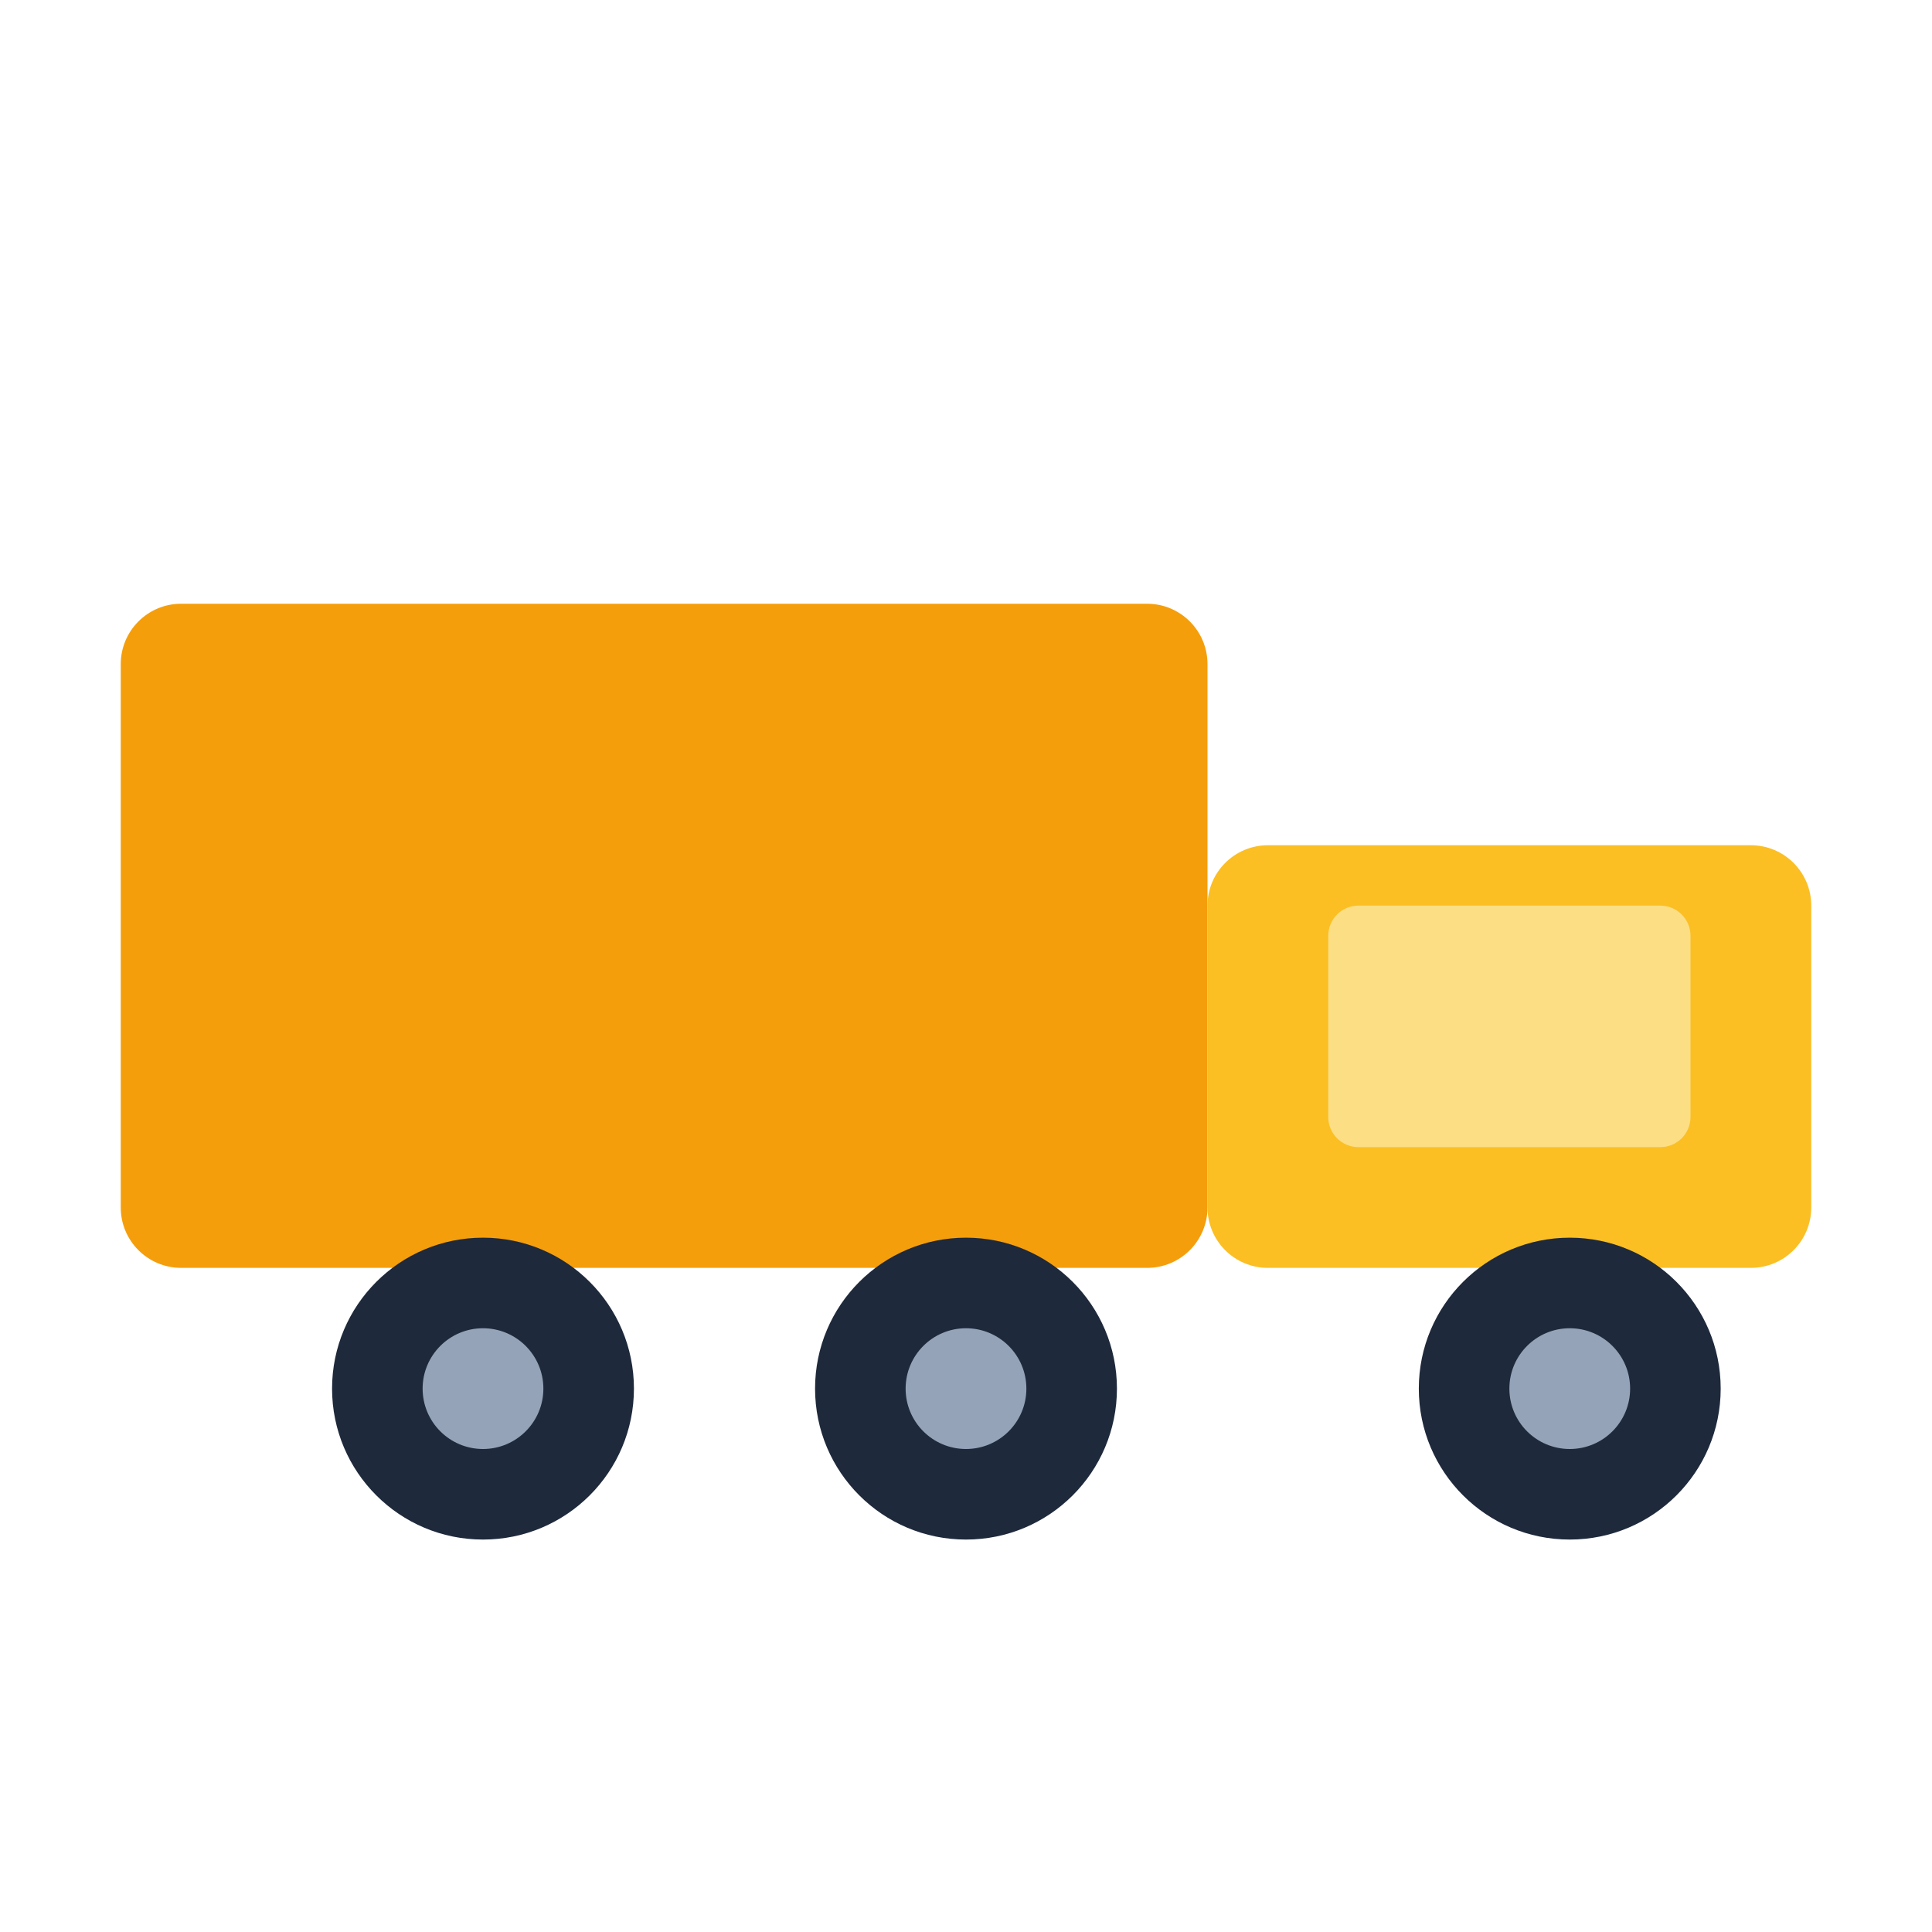
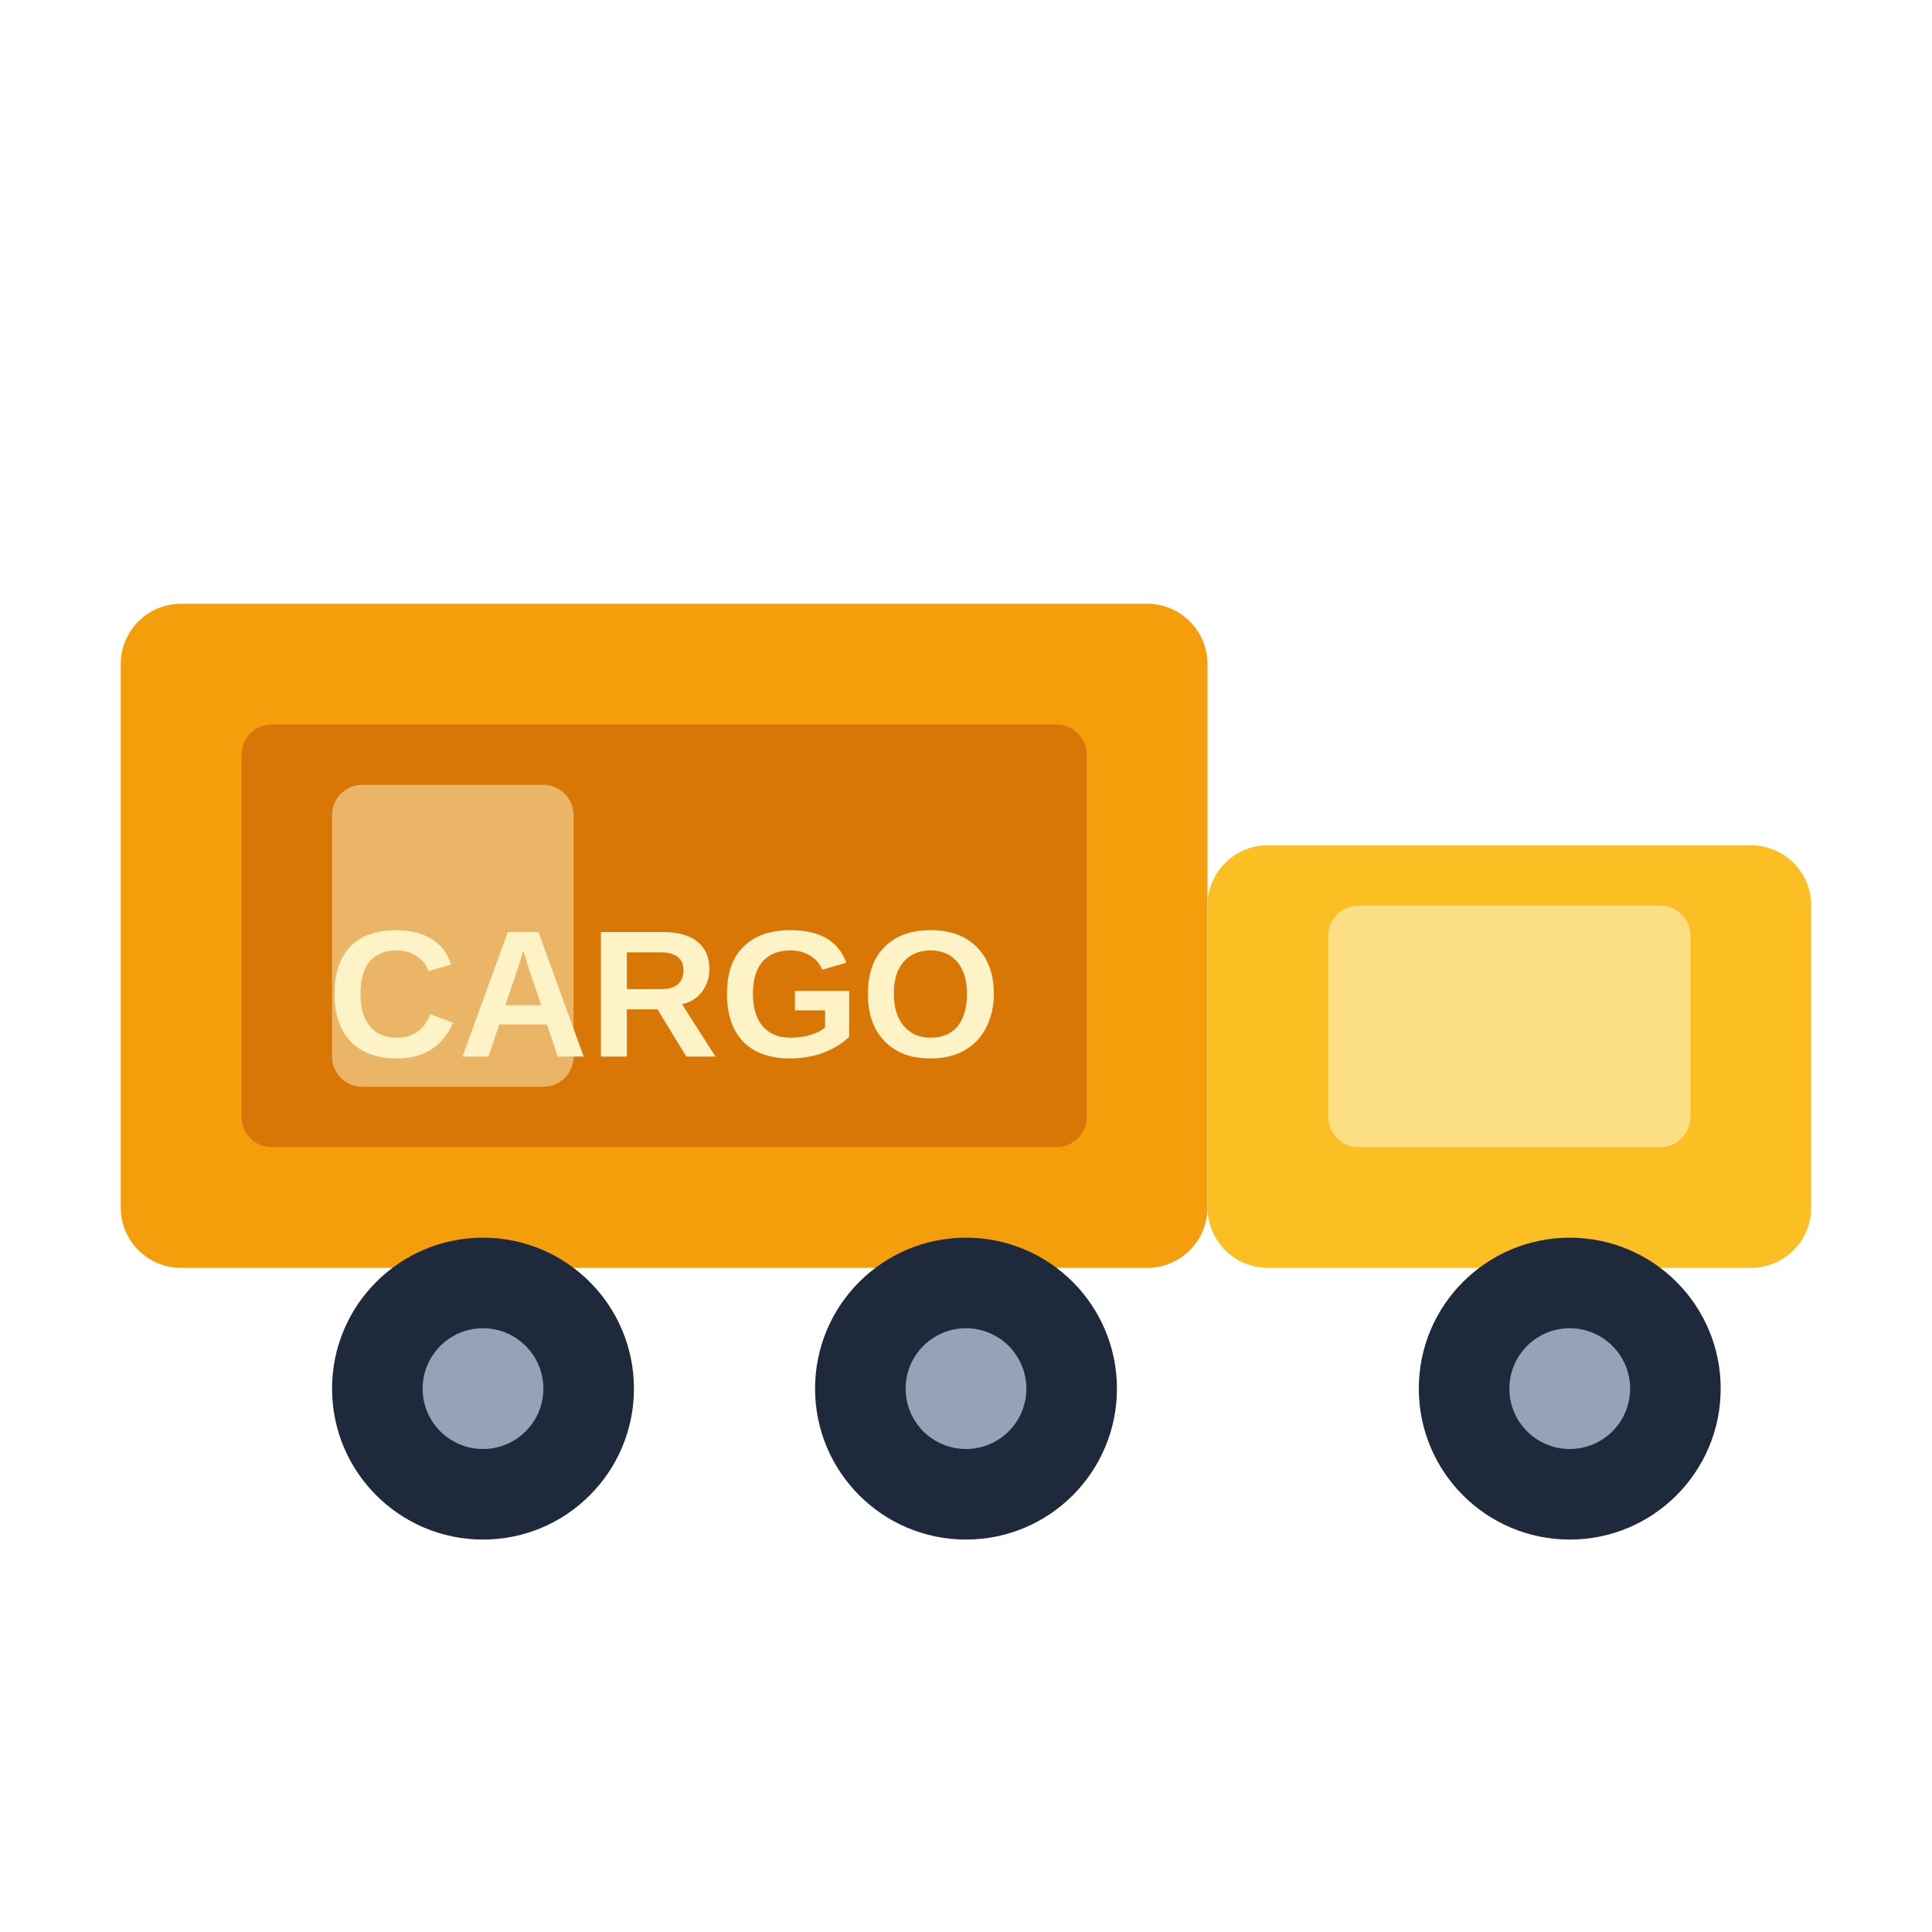
<svg xmlns="http://www.w3.org/2000/svg" viewBox="0 0 64 64">
  <rect x="4" y="20" width="36" height="22" rx="2" fill="#F59E0B" />
  <rect x="40" y="28" width="20" height="14" rx="2" fill="#FBBF24" />
  <rect x="44" y="30" width="12" height="8" rx="1" fill="#FEF3C7" opacity="0.6" />
+   <rect x="8" y="24" width="28" height="14" rx="1" fill="#D97706" />
+   <rect x="11" y="26" width="8" height="10" rx="1" fill="#FEF3C7" opacity="0.5" />
+   <text x="22" y="35" font-family="Arial" font-size="6" font-weight="bold" fill="#FEF3C7" text-anchor="middle">CARGO</text>
  <circle cx="16" cy="46" r="5" fill="#1E293B" />
  <circle cx="32" cy="46" r="5" fill="#1E293B" />
  <circle cx="52" cy="46" r="5" fill="#1E293B" />
  <circle cx="16" cy="46" r="2" fill="#94A3B8" />
  <circle cx="32" cy="46" r="2" fill="#94A3B8" />
  <circle cx="52" cy="46" r="2" fill="#94A3B8" />
</svg>
